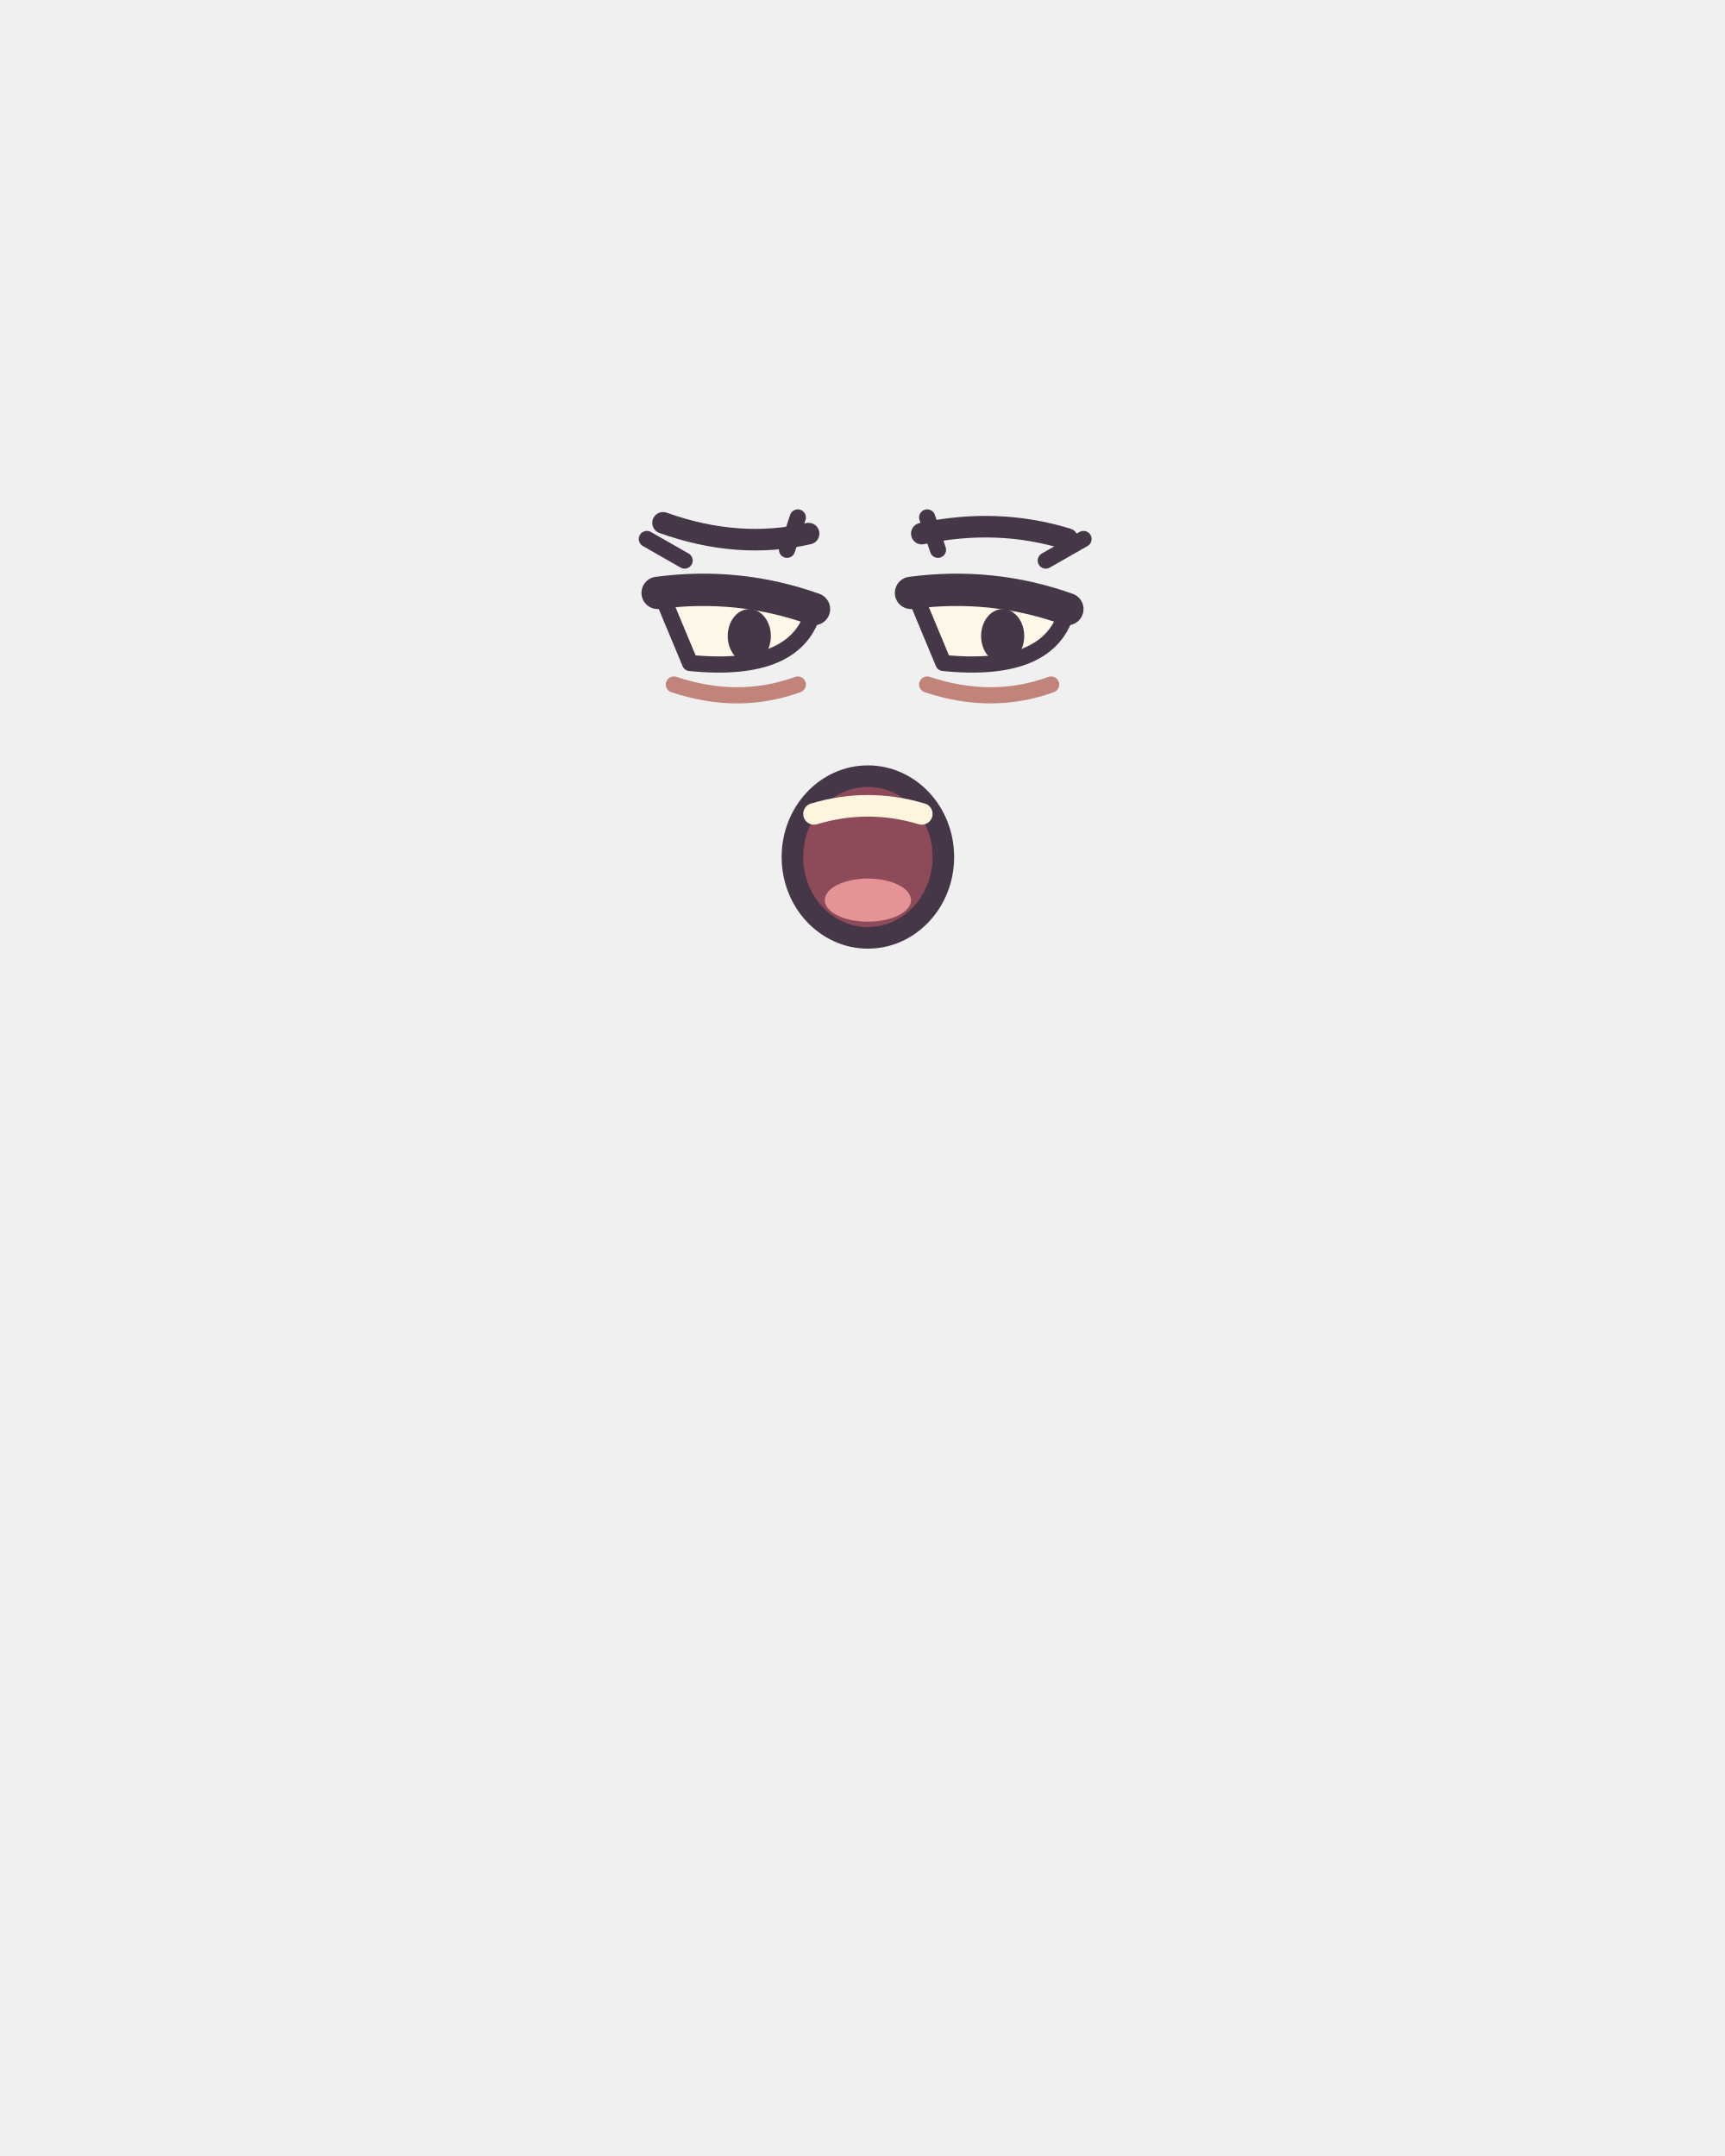
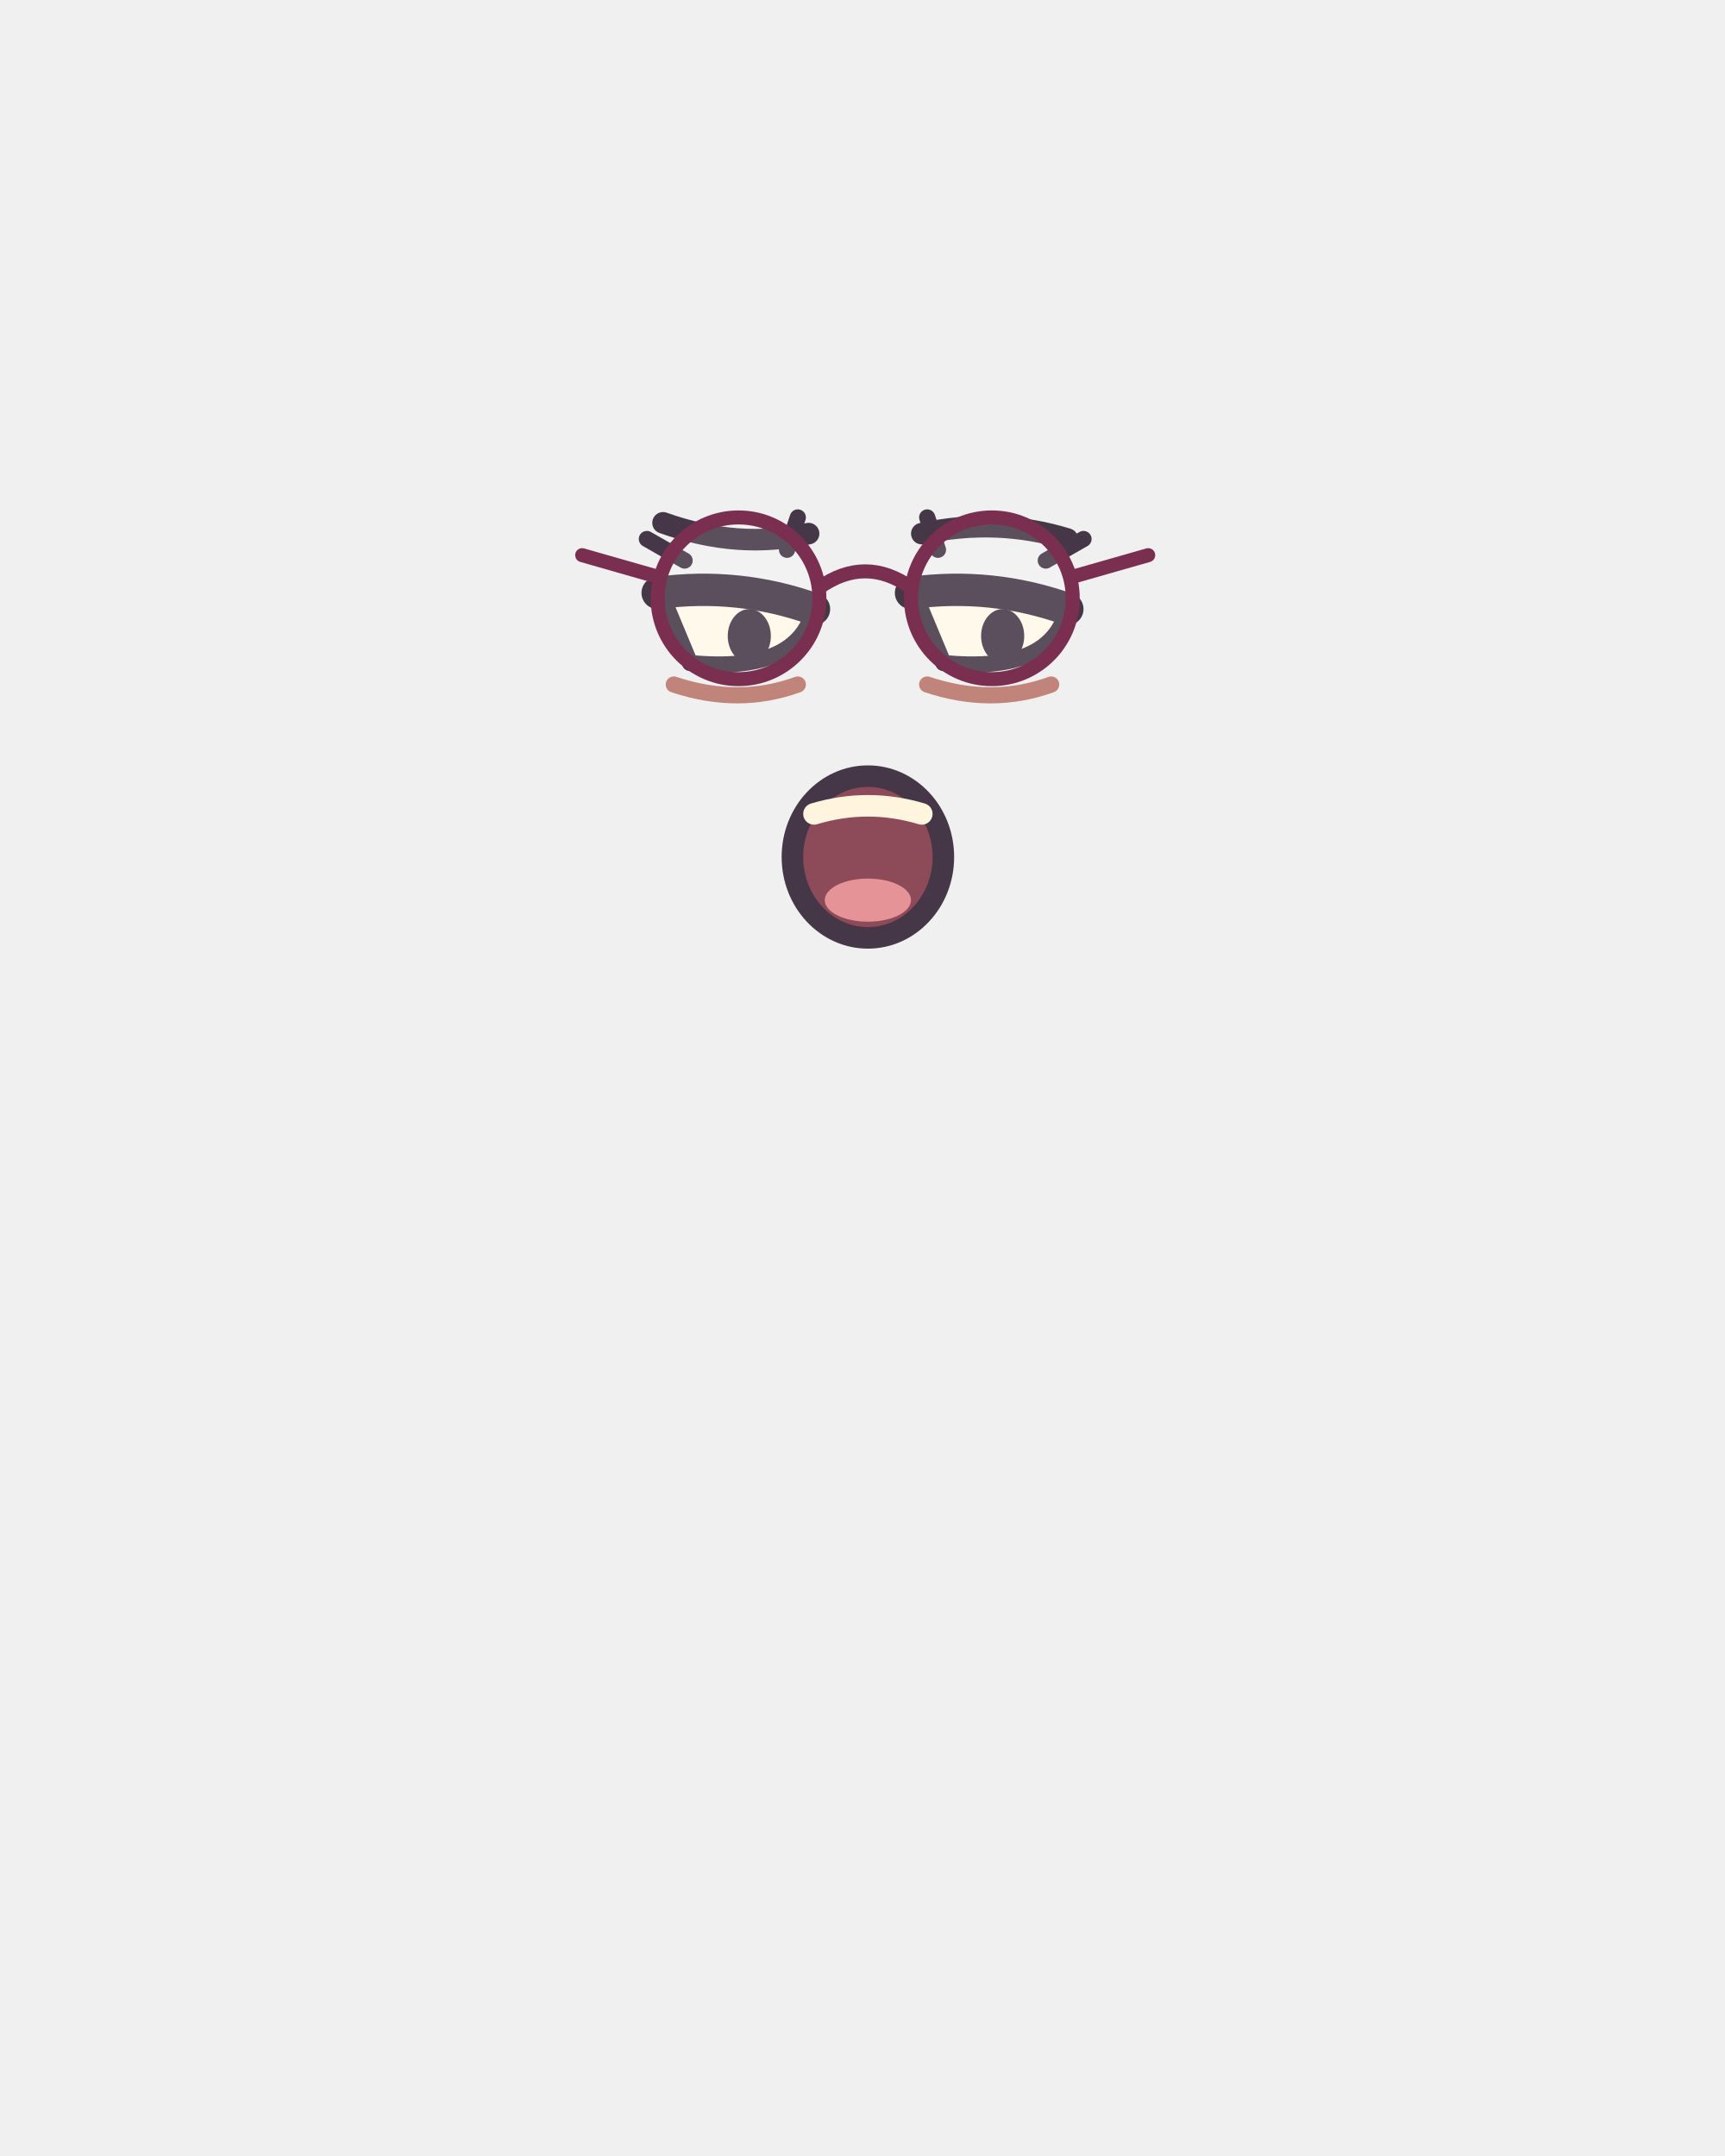
<svg xmlns="http://www.w3.org/2000/svg" width="320" height="400" viewBox="0 0 320 400">
  <defs>
    <linearGradient id="skin_light" x2=".8" y2="1">
      <stop stop-color="#ffe8cf" />
      <stop offset="1" stop-color="#eab894" />
    </linearGradient>
    <linearGradient id="skin_kid" x2=".8" y2="1">
      <stop stop-color="#f6cfa6" />
      <stop offset="1" stop-color="#cf8f62" />
    </linearGradient>
    <linearGradient id="skin_deep" x2=".8" y2="1">
      <stop stop-color="#c9926b" />
      <stop offset="1" stop-color="#8c5a3d" />
    </linearGradient>
    <linearGradient id="cardigan" x2=".4" y2="1">
      <stop stop-color="#c7b1e0" />
      <stop offset="1" stop-color="#7f68a8" />
    </linearGradient>
    <linearGradient id="tee" x2=".4" y2="1">
      <stop stop-color="#43c4b2" />
      <stop offset="1" stop-color="#1f8a86" />
    </linearGradient>
    <linearGradient id="oxford" x2="1" y2="1">
      <stop stop-color="#dcebfb" />
      <stop offset="1" stop-color="#8fb0d6" />
    </linearGradient>
    <linearGradient id="catfur" x2=".5" y2="1">
      <stop stop-color="#ffb767" />
      <stop offset="1" stop-color="#d9772f" />
    </linearGradient>
    <linearGradient id="mousefur" x2=".5" y2="1">
      <stop stop-color="#d9d4de" />
      <stop offset="1" stop-color="#9890a6" />
    </linearGradient>
  </defs>
  <path d="M123 111 Q137 107 151 113 Q148 125 128 123 Z" fill="#fff8e8" stroke="#453747" stroke-width="3" stroke-linecap="round" stroke-linejoin="round" />
  <ellipse cx="139" cy="118" rx="4" ry="5" fill="#453747" stroke="none" stroke-width="0" />
  <path d="M122 110 Q137 108 151 113" fill="none" stroke="#453747" stroke-width="6" stroke-linecap="round" stroke-linejoin="round" />
  <path d="M125 127 Q137 131 148 127" fill="none" stroke="#c1847a" stroke-width="3" stroke-linecap="round" stroke-linejoin="round" />
  <path d="M170 111 Q184 107 198 113 Q195 125 175 123 Z" fill="#fff8e8" stroke="#453747" stroke-width="3" stroke-linecap="round" stroke-linejoin="round" />
  <ellipse cx="186" cy="118" rx="4" ry="5" fill="#453747" stroke="none" stroke-width="0" />
  <path d="M169 110 Q184 108 198 113" fill="none" stroke="#453747" stroke-width="6" stroke-linecap="round" stroke-linejoin="round" />
  <path d="M172 127 Q184 131 195 127" fill="none" stroke="#c1847a" stroke-width="3" stroke-linecap="round" stroke-linejoin="round" />
  <path d="M123 97 q14 5 27 2 M171 99 q14 -3 27 1" fill="none" stroke="#453747" stroke-width="4" stroke-linecap="round" stroke-linejoin="round" />
  <ellipse cx="161" cy="159" rx="14" ry="15" fill="#8d4b59" stroke="#453747" stroke-width="4" />
  <path d="M151 151 Q161 148 171 151" fill="none" stroke="#fff4dd" stroke-width="4" stroke-linecap="round" stroke-linejoin="round" />
  <ellipse cx="161" cy="167" rx="8" ry="4" fill="#e69398" stroke="none" stroke-width="0" />
  <path d="M127 104 l-7 -4 M146 102 l2 -6 M174 102 l-2 -6 M194 104 l7 -4" fill="none" stroke="#453747" stroke-width="3" stroke-linecap="round" />
+   <circle cx="137" cy="111" r="15" fill="#ffffff" fill-opacity=".12" stroke="#7a2e50" stroke-width="2.6" />
+   <circle cx="184" cy="111" r="15" fill="#ffffff" fill-opacity=".12" stroke="#7a2e50" stroke-width="2.6" />
+   <path d="M152 109 Q160.5 103 169 109 M122 107 L108 103 M199 107 L213 103" fill="none" stroke="#7a2e50" stroke-width="2.6" stroke-linecap="round" />
</svg>
